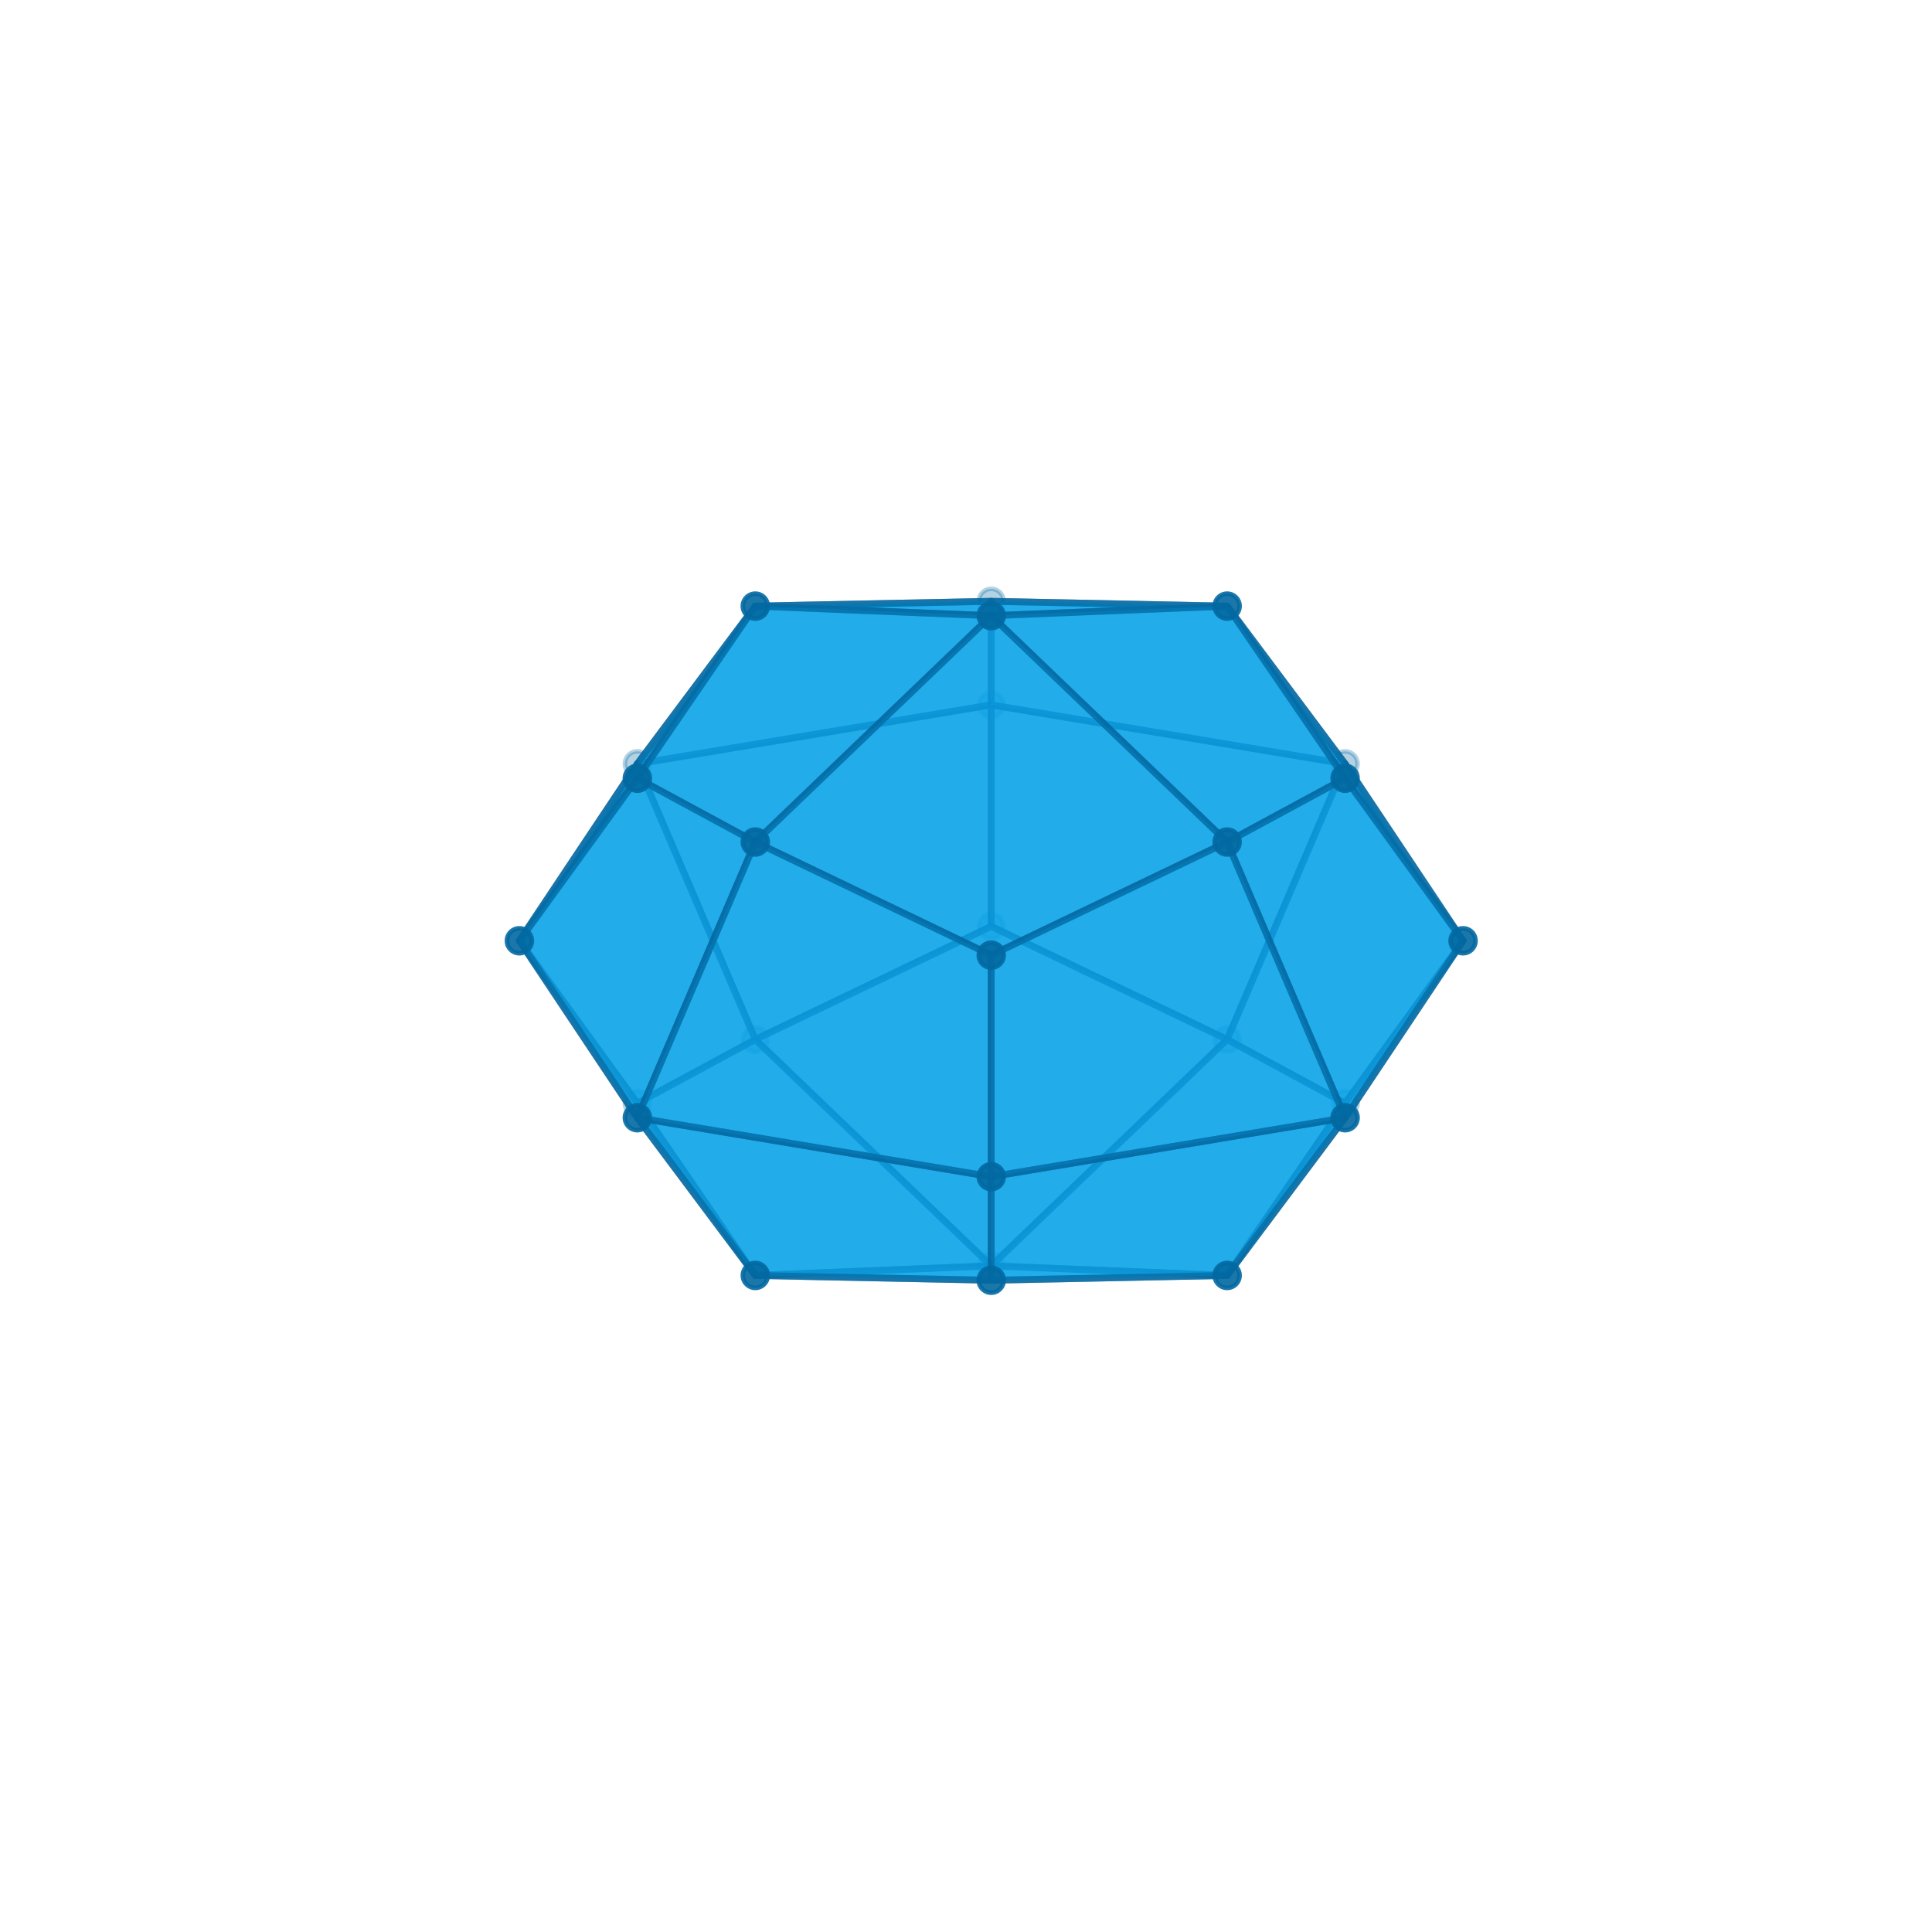
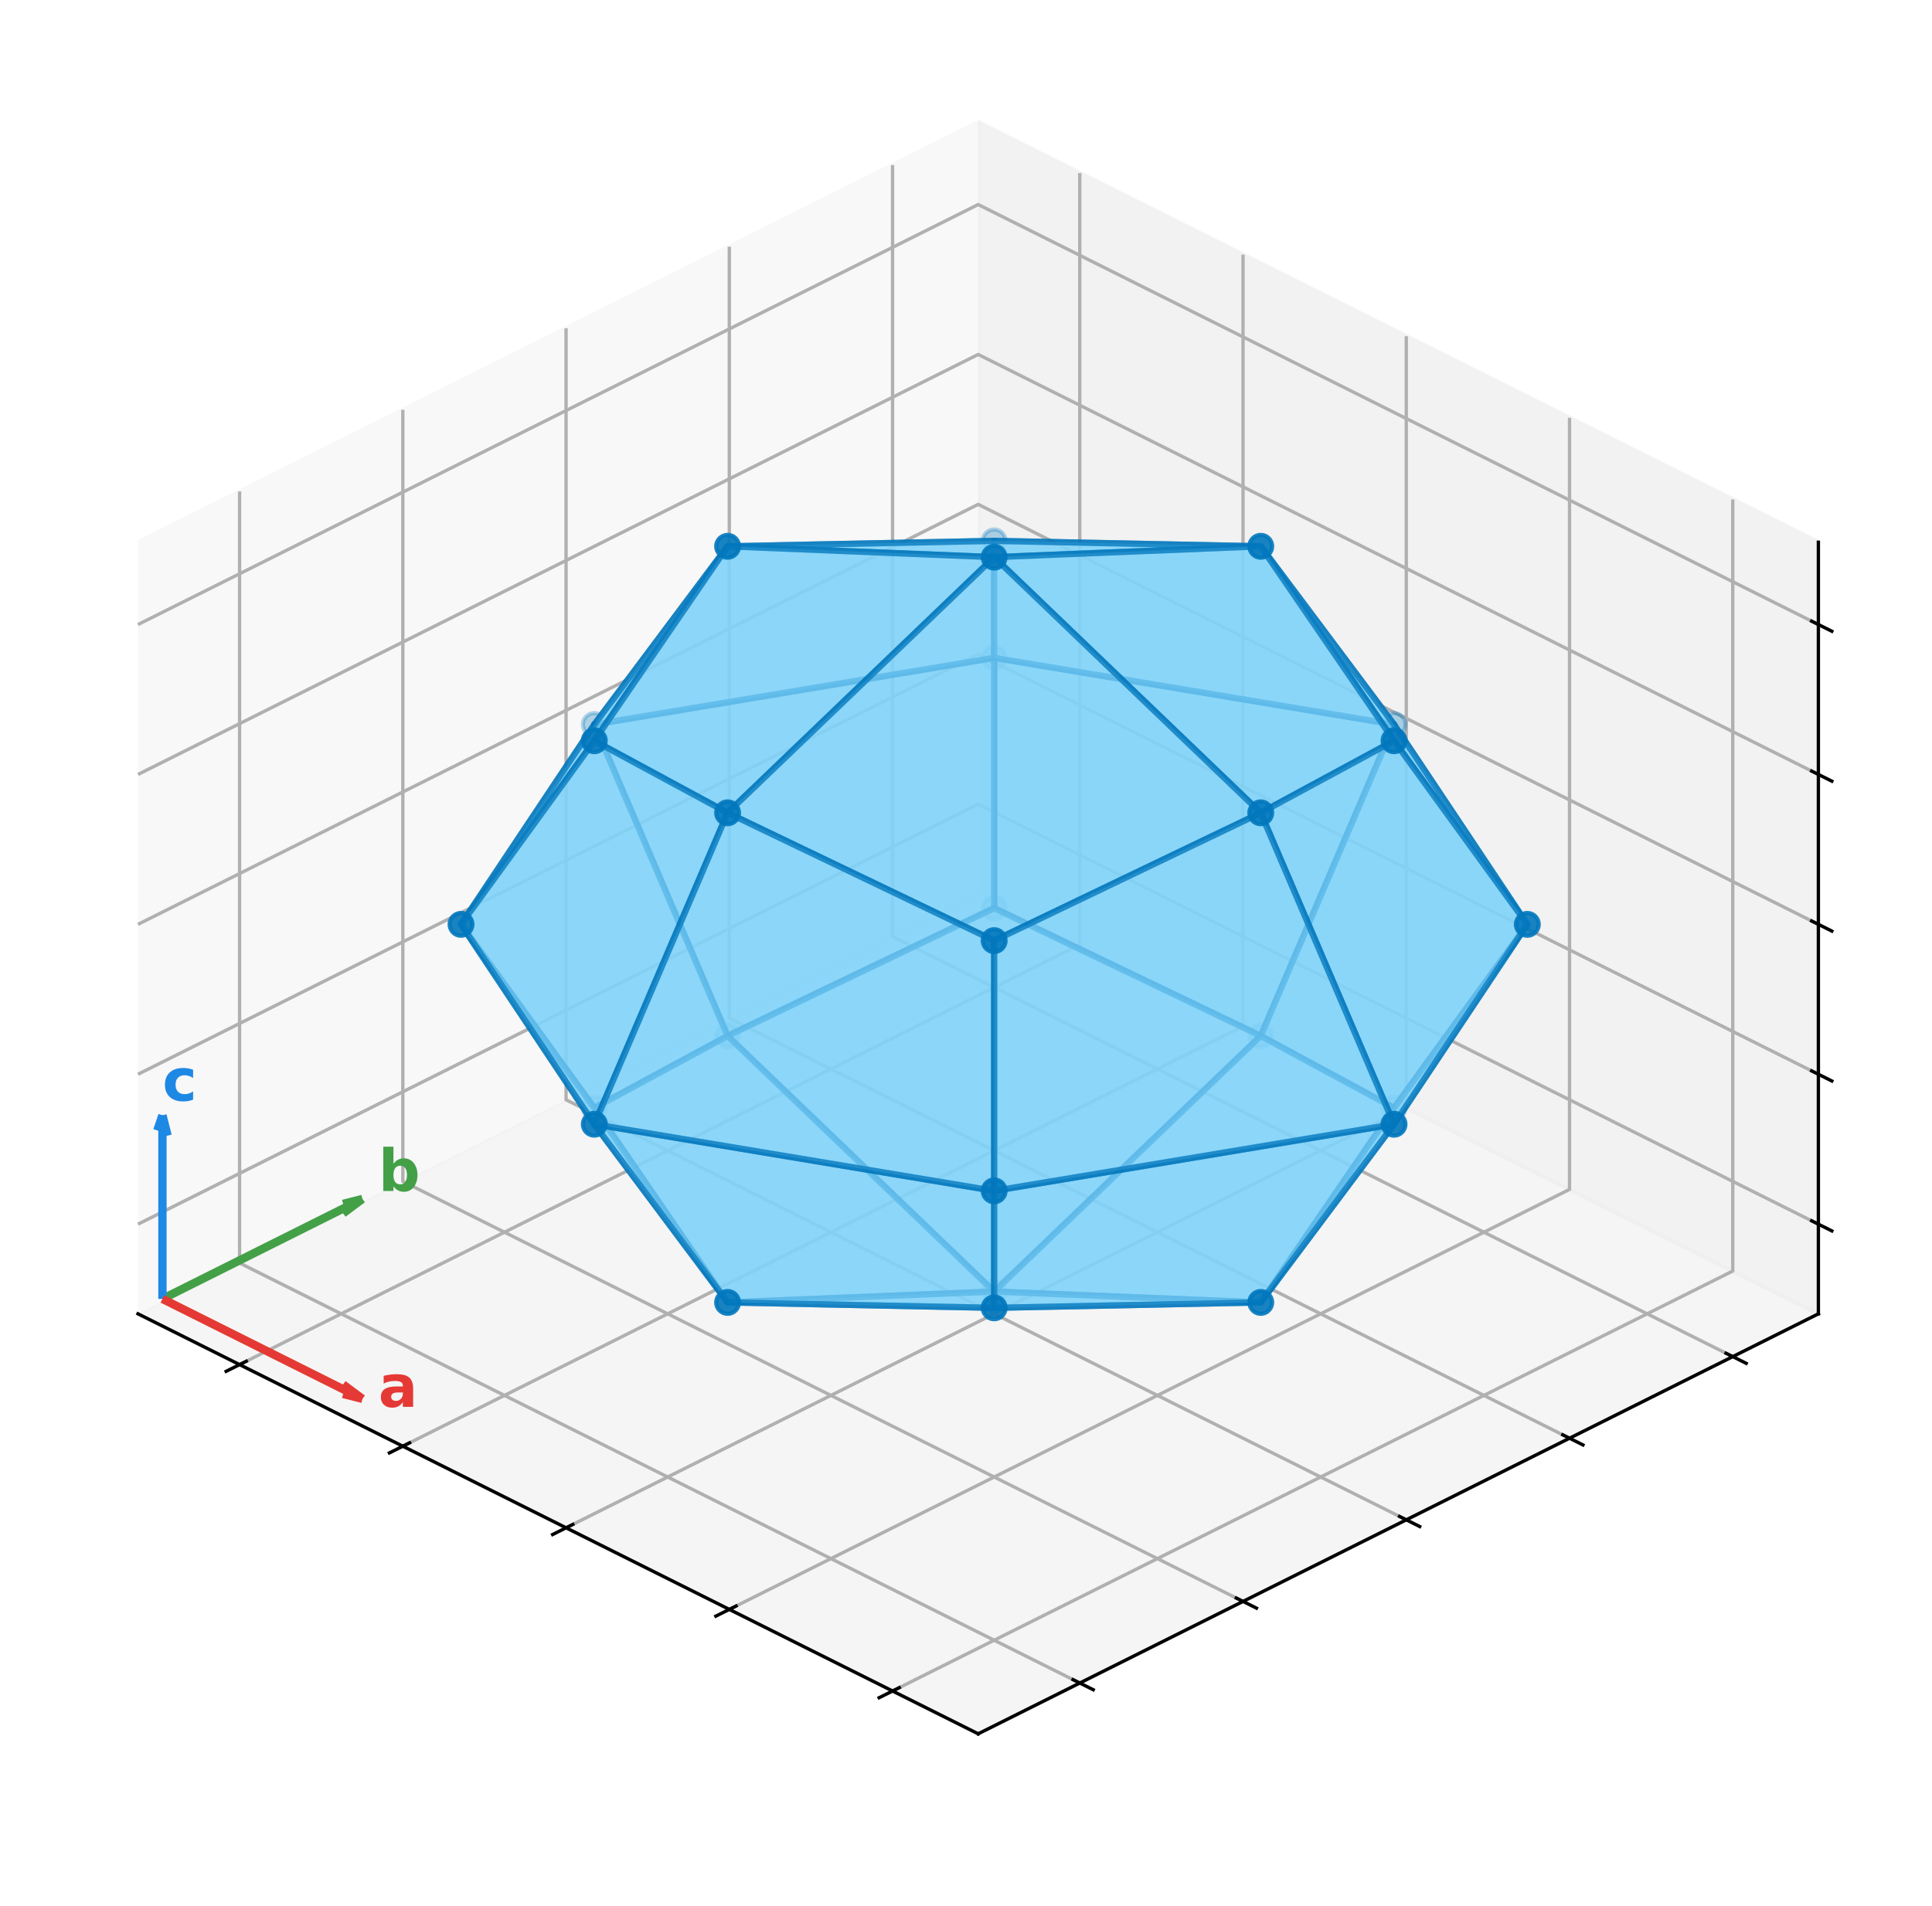
- <svg xmlns="http://www.w3.org/2000/svg" xmlns:xlink="http://www.w3.org/1999/xlink" width="424.8pt" height="424.8pt" viewBox="0 0 424.8 424.8" version="1.1">
+ <svg xmlns="http://www.w3.org/2000/svg" xmlns:xlink="http://www.w3.org/1999/xlink" width="464.059pt" height="457.92pt" viewBox="0 0 464.059 457.92" version="1.1">
  <defs>
    <style type="text/css">*{stroke-linejoin: round; stroke-linecap: butt}</style>
  </defs>
  <g id="figure_1">
    <g id="patch_1">
-       <path d="M 0 424.8  L 424.8 424.8  L 424.8 0  L 0 0  z " style="fill: #ffffff" />
+       <path d="M 0 457.92  L 464.059 457.92  L 464.059 0  L 0 0  z " style="fill: #ffffff" />
    </g>
    <g id="patch_2">
-       <path d="M 7.2 417.6  L 417.6 417.6  L 417.6 7.2  L 7.2 7.2  z " style="fill: #ffffff" />
+       <path d="M 7.2 450.72  L 450.72 450.72  L 450.72 7.2  L 7.2 7.2  z " style="fill: #ffffff" />
+     </g>
+     <g id="pane3d_1">
+       <g id="patch_3">
+         <path d="M 33.141 315.655  L 234.954 214.749  L 234.954 29.372  L 33.141 130.278  " style="fill: #f2f2f2; opacity: 0.5; stroke: #f2f2f2; stroke-linejoin: miter" />
+       </g>
+     </g>
+     <g id="pane3d_2">
+       <g id="patch_4">
+         <path d="M 234.954 214.749  L 436.766 315.655  L 436.766 130.278  L 234.954 29.372  " style="fill: #e6e6e6; opacity: 0.5; stroke: #e6e6e6; stroke-linejoin: miter" />
+       </g>
+     </g>
+     <g id="pane3d_3">
+       <g id="patch_5">
+         <path d="M 33.141 315.655  L 234.954 416.561  L 436.766 315.655  L 234.954 214.749  " style="fill: #ececec; opacity: 0.5; stroke: #ececec; stroke-linejoin: miter" />
+       </g>
+     </g>
+     <g id="grid3d_1">
+       <g id="Line3DCollection_1">
+         <path d="M 57.547 327.857  L 259.359 226.951  L 259.359 41.575  " style="fill: none; stroke: #b0b0b0; stroke-width: 0.8" />
+         <path d="M 96.758 347.463  L 298.57 246.557  L 298.57 61.18  " style="fill: none; stroke: #b0b0b0; stroke-width: 0.8" />
+         <path d="M 135.968 367.068  L 337.78 266.162  L 337.78 80.786  " style="fill: none; stroke: #b0b0b0; stroke-width: 0.8" />
+         <path d="M 175.179 386.673  L 376.991 285.767  L 376.991 100.391  " style="fill: none; stroke: #b0b0b0; stroke-width: 0.8" />
+         <path d="M 214.39 406.279  L 416.202 305.373  L 416.202 119.996  " style="fill: none; stroke: #b0b0b0; stroke-width: 0.8" />
+       </g>
+     </g>
+     <g id="grid3d_2">
+       <g id="Line3DCollection_2">
+         <path d="M 57.547 118.076  L 57.547 303.452  L 259.359 404.358  " style="fill: none; stroke: #b0b0b0; stroke-width: 0.8" />
+         <path d="M 96.758 98.47  L 96.758 283.846  L 298.57 384.753  " style="fill: none; stroke: #b0b0b0; stroke-width: 0.8" />
+         <path d="M 135.968 78.865  L 135.968 264.241  L 337.78 365.147  " style="fill: none; stroke: #b0b0b0; stroke-width: 0.8" />
+         <path d="M 175.179 59.26  L 175.179 244.636  L 376.991 345.542  " style="fill: none; stroke: #b0b0b0; stroke-width: 0.8" />
+         <path d="M 214.39 39.654  L 214.39 225.03  L 416.202 325.937  " style="fill: none; stroke: #b0b0b0; stroke-width: 0.8" />
+       </g>
+     </g>
+     <g id="grid3d_3">
+       <g id="Line3DCollection_3">
+         <path d="M 436.766 294.119  L 234.954 193.213  L 33.141 294.119  " style="fill: none; stroke: #b0b0b0; stroke-width: 0.8" />
+         <path d="M 436.766 258.102  L 234.954 157.195  L 33.141 258.102  " style="fill: none; stroke: #b0b0b0; stroke-width: 0.8" />
+         <path d="M 436.766 222.084  L 234.954 121.178  L 33.141 222.084  " style="fill: none; stroke: #b0b0b0; stroke-width: 0.8" />
+         <path d="M 436.766 186.067  L 234.954 85.161  L 33.141 186.067  " style="fill: none; stroke: #b0b0b0; stroke-width: 0.8" />
+         <path d="M 436.766 150.05  L 234.954 49.144  L 33.141 150.05  " style="fill: none; stroke: #b0b0b0; stroke-width: 0.8" />
+       </g>
+     </g>
+     <g id="axis3d_1">
+       <g id="line2d_1">
+         <path d="M 33.141 315.655  L 234.954 416.561  " style="fill: none; stroke: #000000; stroke-width: 0.8; stroke-linecap: square" />
+       </g>
+       <g id="xtick_1">
+         <g id="line2d_2">
+           <path d="M 59.162 327.05  L 54.318 329.472  " style="fill: none; stroke: #000000; stroke-width: 0.8; stroke-linecap: square" />
+         </g>
+       </g>
+       <g id="xtick_2">
+         <g id="line2d_3">
+           <path d="M 98.372 346.656  L 93.529 349.077  " style="fill: none; stroke: #000000; stroke-width: 0.8; stroke-linecap: square" />
+         </g>
+       </g>
+       <g id="xtick_3">
+         <g id="line2d_4">
+           <path d="M 137.583 366.261  L 132.739 368.683  " style="fill: none; stroke: #000000; stroke-width: 0.8; stroke-linecap: square" />
+         </g>
+       </g>
+       <g id="xtick_4">
+         <g id="line2d_5">
+           <path d="M 176.794 385.866  L 171.95 388.288  " style="fill: none; stroke: #000000; stroke-width: 0.8; stroke-linecap: square" />
+         </g>
+       </g>
+       <g id="xtick_5">
+         <g id="line2d_6">
+           <path d="M 216.004 405.472  L 211.161 407.893  " style="fill: none; stroke: #000000; stroke-width: 0.8; stroke-linecap: square" />
+         </g>
+       </g>
+     </g>
+     <g id="axis3d_2">
+       <g id="line2d_7">
+         <path d="M 436.766 315.655  L 234.954 416.561  " style="fill: none; stroke: #000000; stroke-width: 0.8; stroke-linecap: square" />
+       </g>
+       <g id="xtick_6">
+         <g id="line2d_8">
+           <path d="M 257.745 403.551  L 262.588 405.972  " style="fill: none; stroke: #000000; stroke-width: 0.8; stroke-linecap: square" />
+         </g>
+       </g>
+       <g id="xtick_7">
+         <g id="line2d_9">
+           <path d="M 296.955 383.945  L 301.799 386.367  " style="fill: none; stroke: #000000; stroke-width: 0.8; stroke-linecap: square" />
+         </g>
+       </g>
+       <g id="xtick_8">
+         <g id="line2d_10">
+           <path d="M 336.166 364.34  L 341.009 366.762  " style="fill: none; stroke: #000000; stroke-width: 0.8; stroke-linecap: square" />
+         </g>
+       </g>
+       <g id="xtick_9">
+         <g id="line2d_11">
+           <path d="M 375.377 344.735  L 380.22 347.156  " style="fill: none; stroke: #000000; stroke-width: 0.8; stroke-linecap: square" />
+         </g>
+       </g>
+       <g id="xtick_10">
+         <g id="line2d_12">
+           <path d="M 414.587 325.129  L 419.431 327.551  " style="fill: none; stroke: #000000; stroke-width: 0.8; stroke-linecap: square" />
+         </g>
+       </g>
+     </g>
+     <g id="axis3d_3">
+       <g id="line2d_13">
+         <path d="M 436.766 315.655  L 436.766 130.278  " style="fill: none; stroke: #000000; stroke-width: 0.8; stroke-linecap: square" />
+       </g>
+       <g id="xtick_11">
+         <g id="line2d_14">
+           <path d="M 435.151 293.312  L 439.995 295.733  " style="fill: none; stroke: #000000; stroke-width: 0.8; stroke-linecap: square" />
+         </g>
+       </g>
+       <g id="xtick_12">
+         <g id="line2d_15">
+           <path d="M 435.151 257.294  L 439.995 259.716  " style="fill: none; stroke: #000000; stroke-width: 0.8; stroke-linecap: square" />
+         </g>
+       </g>
+       <g id="xtick_13">
+         <g id="line2d_16">
+           <path d="M 435.151 221.277  L 439.995 223.699  " style="fill: none; stroke: #000000; stroke-width: 0.8; stroke-linecap: square" />
+         </g>
+       </g>
+       <g id="xtick_14">
+         <g id="line2d_17">
+           <path d="M 435.151 185.26  L 439.995 187.681  " style="fill: none; stroke: #000000; stroke-width: 0.8; stroke-linecap: square" />
+         </g>
+       </g>
+       <g id="xtick_15">
+         <g id="line2d_18">
+           <path d="M 435.151 149.242  L 439.995 151.664  " style="fill: none; stroke: #000000; stroke-width: 0.8; stroke-linecap: square" />
+         </g>
+       </g>
    </g>
    <g id="axes_1">
+       <g id="Line3DCollection_4">
+         <path d="M 87.042 288.061  L 39.019 312.073  " clip-path="url(#p0a9dbf8dc4)" style="fill: none; stroke: #43a047; stroke-width: 2" />
+         <path d="M 87.042 288.061  L 82.404 291.522  " clip-path="url(#p0a9dbf8dc4)" style="fill: none; stroke: #43a047; stroke-width: 2" />
+         <path d="M 87.042 288.061  L 82.404 289.239  " clip-path="url(#p0a9dbf8dc4)" style="fill: none; stroke: #43a047; stroke-width: 2" />
+       </g>
+       <g id="text_1">
+         <g style="fill: #e53935" transform="translate(90.88434 338.0052) scale(0.14 -0.14)">
+           <defs>
+             <path id="DejaVuSans-Bold-61" d="M 2106 1575  Q 1756 1575 1579 1456  Q 1403 1338 1403 1106  Q 1403 894 1545 773  Q 1688 653 1941 653  Q 2256 653 2472 879  Q 2688 1106 2688 1447  L 2688 1575  L 2106 1575  z M 3816 1997  L 3816 0  L 2688 0  L 2688 519  Q 2463 200 2181 54  Q 1900 -91 1497 -91  Q 953 -91 614 226  Q 275 544 275 1050  Q 275 1666 698 1953  Q 1122 2241 2028 2241  L 2688 2241  L 2688 2328  Q 2688 2594 2478 2717  Q 2269 2841 1825 2841  Q 1466 2841 1156 2769  Q 847 2697 581 2553  L 581 3406  Q 941 3494 1303 3539  Q 1666 3584 2028 3584  Q 2975 3584 3395 3211  Q 3816 2838 3816 1997  z " transform="scale(0.015625)" />
+           </defs>
+           <use xlink:href="#DejaVuSans-Bold-61" />
+         </g>
+       </g>
+       <g id="text_2">
+         <g style="fill: #43a047" transform="translate(90.88434 286.1403) scale(0.14 -0.14)">
+           <defs>
+             <path id="DejaVuSans-Bold-62" d="M 2400 722  Q 2759 722 2948 984  Q 3138 1247 3138 1747  Q 3138 2247 2948 2509  Q 2759 2772 2400 2772  Q 2041 2772 1848 2508  Q 1656 2244 1656 1747  Q 1656 1250 1848 986  Q 2041 722 2400 722  z M 1656 2988  Q 1888 3294 2169 3439  Q 2450 3584 2816 3584  Q 3463 3584 3878 3070  Q 4294 2556 4294 1747  Q 4294 938 3878 423  Q 3463 -91 2816 -91  Q 2450 -91 2169 54  Q 1888 200 1656 506  L 1656 0  L 538 0  L 538 4863  L 1656 4863  L 1656 2988  z " transform="scale(0.015625)" />
+           </defs>
+           <use xlink:href="#DejaVuSans-Bold-62" />
+         </g>
+       </g>
+       <g id="text_3">
+         <g style="fill: #1e88e5" transform="translate(39.01944 264.4318) scale(0.14 -0.14)">
+           <defs>
+             <path id="DejaVuSans-Bold-63" d="M 3366 3391  L 3366 2478  Q 3138 2634 2908 2709  Q 2678 2784 2431 2784  Q 1963 2784 1702 2511  Q 1441 2238 1441 1747  Q 1441 1256 1702 982  Q 1963 709 2431 709  Q 2694 709 2930 787  Q 3166 866 3366 1019  L 3366 103  Q 3103 6 2833 -42  Q 2563 -91 2291 -91  Q 1344 -91 809 395  Q 275 881 275 1747  Q 275 2613 809 3098  Q 1344 3584 2291 3584  Q 2566 3584 2833 3536  Q 3100 3488 3366 3391  z " transform="scale(0.015625)" />
+           </defs>
+           <use xlink:href="#DejaVuSans-Bold-63" />
+         </g>
+       </g>
+       <g id="Line3DCollection_5">
+         <path d="M 39.019 267.961  L 39.019 312.073  " clip-path="url(#p0a9dbf8dc4)" style="fill: none; stroke: #1e88e5; stroke-width: 2" />
+         <path d="M 39.019 267.961  L 37.777 271.6  " clip-path="url(#p0a9dbf8dc4)" style="fill: none; stroke: #1e88e5; stroke-width: 2" />
+         <path d="M 39.019 267.961  L 40.262 272.843  " clip-path="url(#p0a9dbf8dc4)" style="fill: none; stroke: #1e88e5; stroke-width: 2" />
+       </g>
      <g id="Path3DCollection_1">
        <defs>
-           <path id="C0_0_4fd17c7a66" d="M 0 2.739  C 0.726 2.739 1.423 2.45 1.936 1.936  C 2.45 1.423 2.739 0.726 2.739 -0  C 2.739 -0.726 2.45 -1.423 1.936 -1.936  C 1.423 -2.45 0.726 -2.739 0 -2.739  C -0.726 -2.739 -1.423 -2.45 -1.936 -1.936  C -2.45 -1.423 -2.739 -0.726 -2.739 0  C -2.739 0.726 -2.45 1.423 -1.936 1.936  C -1.423 2.45 -0.726 2.739 0 2.739  z " />
+           <path id="C0_0_188474fb27" d="M 0 2.739  C 0.726 2.739 1.423 2.45 1.936 1.936  C 2.45 1.423 2.739 0.726 2.739 -0  C 2.739 -0.726 2.45 -1.423 1.936 -1.936  C 1.423 -2.45 0.726 -2.739 0 -2.739  C -0.726 -2.739 -1.423 -2.45 -1.936 -1.936  C -2.45 -1.423 -2.739 -0.726 -2.739 0  C -2.739 0.726 -2.45 1.423 -1.936 1.936  C -1.423 2.45 -0.726 2.739 0 2.739  z " />
        </defs>
-         <g clip-path="url(#p28ef1533e1)">
-           <use xlink:href="#C0_0_4fd17c7a66" x="217.946" y="154.981" style="fill: #0369a1; fill-opacity: 0.3; stroke: #0369a1; stroke-opacity: 0.3" />
-         </g>
-         <g clip-path="url(#p28ef1533e1)">
-           <use xlink:href="#C0_0_4fd17c7a66" x="217.946" y="203.686" style="fill: #0369a1; fill-opacity: 0.3; stroke: #0369a1; stroke-opacity: 0.3" />
-         </g>
-         <g clip-path="url(#p28ef1533e1)">
-           <use xlink:href="#C0_0_4fd17c7a66" x="269.819" y="228.566" style="fill: #0369a1; fill-opacity: 0.3; stroke: #0369a1; stroke-opacity: 0.3" />
-         </g>
-         <g clip-path="url(#p28ef1533e1)">
-           <use xlink:href="#C0_0_4fd17c7a66" x="166.073" y="228.566" style="fill: #0369a1; fill-opacity: 0.3; stroke: #0369a1; stroke-opacity: 0.3" />
-         </g>
-         <g clip-path="url(#p28ef1533e1)">
-           <use xlink:href="#C0_0_4fd17c7a66" x="295.755" y="167.95" style="fill: #0369a1; fill-opacity: 0.3; stroke: #0369a1; stroke-opacity: 0.3" />
-         </g>
-         <g clip-path="url(#p28ef1533e1)">
-           <use xlink:href="#C0_0_4fd17c7a66" x="140.137" y="167.95" style="fill: #0369a1; fill-opacity: 0.3; stroke: #0369a1; stroke-opacity: 0.3" />
-         </g>
-         <g clip-path="url(#p28ef1533e1)">
-           <use xlink:href="#C0_0_4fd17c7a66" x="217.946" y="132.213" style="fill: #0369a1; fill-opacity: 0.3; stroke: #0369a1; stroke-opacity: 0.3" />
-         </g>
-         <g clip-path="url(#p28ef1533e1)">
-           <use xlink:href="#C0_0_4fd17c7a66" x="217.946" y="278.326" style="fill: #0369a1; fill-opacity: 0.3; stroke: #0369a1; stroke-opacity: 0.3" />
-         </g>
-         <g clip-path="url(#p28ef1533e1)">
-           <use xlink:href="#C0_0_4fd17c7a66" x="295.755" y="242.59" style="fill: #0369a1; fill-opacity: 0.3; stroke: #0369a1; stroke-opacity: 0.3" />
-         </g>
-         <g clip-path="url(#p28ef1533e1)">
-           <use xlink:href="#C0_0_4fd17c7a66" x="140.137" y="242.59" style="fill: #0369a1; fill-opacity: 0.3; stroke: #0369a1; stroke-opacity: 0.3" />
-         </g>
+         <g clip-path="url(#p0a9dbf8dc4)">
+           <use xlink:href="#C0_0_188474fb27" x="238.795" y="158.054" style="fill: #0277bd; fill-opacity: 0.3; stroke: #0277bd; stroke-opacity: 0.3" />
+         </g>
+         <g clip-path="url(#p0a9dbf8dc4)">
+           <use xlink:href="#C0_0_188474fb27" x="238.795" y="218.173" style="fill: #0277bd; fill-opacity: 0.3; stroke: #0277bd; stroke-opacity: 0.3" />
+         </g>
+         <g clip-path="url(#p0a9dbf8dc4)">
+           <use xlink:href="#C0_0_188474fb27" x="302.826" y="248.885" style="fill: #0277bd; fill-opacity: 0.3; stroke: #0277bd; stroke-opacity: 0.3" />
+         </g>
+         <g clip-path="url(#p0a9dbf8dc4)">
+           <use xlink:href="#C0_0_188474fb27" x="174.765" y="248.885" style="fill: #0277bd; fill-opacity: 0.3; stroke: #0277bd; stroke-opacity: 0.3" />
+         </g>
+         <g clip-path="url(#p0a9dbf8dc4)">
+           <use xlink:href="#C0_0_188474fb27" x="334.841" y="174.061" style="fill: #0277bd; fill-opacity: 0.3; stroke: #0277bd; stroke-opacity: 0.3" />
+         </g>
+         <g clip-path="url(#p0a9dbf8dc4)">
+           <use xlink:href="#C0_0_188474fb27" x="142.749" y="174.061" style="fill: #0277bd; fill-opacity: 0.3; stroke: #0277bd; stroke-opacity: 0.3" />
+         </g>
+         <g clip-path="url(#p0a9dbf8dc4)">
+           <use xlink:href="#C0_0_188474fb27" x="238.795" y="129.949" style="fill: #0277bd; fill-opacity: 0.3; stroke: #0277bd; stroke-opacity: 0.3" />
+         </g>
+         <g clip-path="url(#p0a9dbf8dc4)">
+           <use xlink:href="#C0_0_188474fb27" x="238.795" y="310.308" style="fill: #0277bd; fill-opacity: 0.3; stroke: #0277bd; stroke-opacity: 0.3" />
+         </g>
+         <g clip-path="url(#p0a9dbf8dc4)">
+           <use xlink:href="#C0_0_188474fb27" x="334.841" y="266.196" style="fill: #0277bd; fill-opacity: 0.3; stroke: #0277bd; stroke-opacity: 0.3" />
+         </g>
+         <g clip-path="url(#p0a9dbf8dc4)">
+           <use xlink:href="#C0_0_188474fb27" x="142.749" y="266.196" style="fill: #0277bd; fill-opacity: 0.3; stroke: #0277bd; stroke-opacity: 0.3" />
+         </g>
+       </g>
+       <g id="Line3DCollection_6">
+         <path d="M 87.042 336.084  L 39.019 312.073  " clip-path="url(#p0a9dbf8dc4)" style="fill: none; stroke: #e53935; stroke-width: 2" />
+         <path d="M 87.042 336.084  L 82.404 334.907  " clip-path="url(#p0a9dbf8dc4)" style="fill: none; stroke: #e53935; stroke-width: 2" />
+         <path d="M 87.042 336.084  L 82.404 332.623  " clip-path="url(#p0a9dbf8dc4)" style="fill: none; stroke: #e53935; stroke-width: 2" />
      </g>
      <g id="Poly3DCollection_1">
-         <path d="M 217.946 154.981  L 217.946 203.686  L 166.073 228.566  L 140.137 167.95  z " clip-path="url(#p28ef1533e1)" style="fill: #0ea5e9; fill-opacity: 0.7; stroke: #0369a1; stroke-opacity: 0.7; stroke-width: 1.5" />
-         <path d="M 295.755 167.95  L 269.819 228.566  L 217.946 203.686  L 217.946 154.981  z " clip-path="url(#p28ef1533e1)" style="fill: #0ea5e9; fill-opacity: 0.7; stroke: #0369a1; stroke-opacity: 0.7; stroke-width: 1.5" />
-         <path d="M 217.946 278.326  L 166.073 228.566  L 217.946 203.686  L 269.819 228.566  z " clip-path="url(#p28ef1533e1)" style="fill: #0ea5e9; fill-opacity: 0.7; stroke: #0369a1; stroke-opacity: 0.7; stroke-width: 1.5" />
-         <path d="M 217.946 132.213  L 217.946 154.981  L 140.137 167.95  L 166.073 133.27  z " clip-path="url(#p28ef1533e1)" style="fill: #0ea5e9; fill-opacity: 0.7; stroke: #0369a1; stroke-opacity: 0.7; stroke-width: 1.5" />
-         <path d="M 295.755 167.95  L 217.946 154.981  L 217.946 132.213  L 269.819 133.27  z " clip-path="url(#p28ef1533e1)" style="fill: #0ea5e9; fill-opacity: 0.7; stroke: #0369a1; stroke-opacity: 0.7; stroke-width: 1.5" />
-         <path d="M 140.137 167.95  L 166.073 228.566  L 140.137 242.59  L 114.201 206.854  z " clip-path="url(#p28ef1533e1)" style="fill: #0ea5e9; fill-opacity: 0.7; stroke: #0369a1; stroke-opacity: 0.7; stroke-width: 1.5" />
-         <path d="M 321.691 206.854  L 295.755 242.59  L 269.819 228.566  L 295.755 167.95  z " clip-path="url(#p28ef1533e1)" style="fill: #0ea5e9; fill-opacity: 0.7; stroke: #0369a1; stroke-opacity: 0.7; stroke-width: 1.5" />
-         <path d="M 166.073 280.439  L 140.137 242.59  L 166.073 228.566  L 217.946 278.326  z " clip-path="url(#p28ef1533e1)" style="fill: #0ea5e9; fill-opacity: 0.7; stroke: #0369a1; stroke-opacity: 0.7; stroke-width: 1.5" />
-         <path d="M 295.755 242.59  L 269.819 280.439  L 217.946 278.326  L 269.819 228.566  z " clip-path="url(#p28ef1533e1)" style="fill: #0ea5e9; fill-opacity: 0.7; stroke: #0369a1; stroke-opacity: 0.7; stroke-width: 1.5" />
-         <path d="M 166.073 133.27  L 140.137 167.95  L 114.201 206.854  L 140.137 171.118  z " clip-path="url(#p28ef1533e1)" style="fill: #0ea5e9; fill-opacity: 0.7; stroke: #0369a1; stroke-opacity: 0.7; stroke-width: 1.5" />
-         <path d="M 295.755 171.118  L 321.691 206.854  L 295.755 167.95  L 269.819 133.27  z " clip-path="url(#p28ef1533e1)" style="fill: #0ea5e9; fill-opacity: 0.7; stroke: #0369a1; stroke-opacity: 0.7; stroke-width: 1.5" />
-         <path d="M 269.819 133.27  L 217.946 132.213  L 166.073 133.27  L 217.946 135.382  z " clip-path="url(#p28ef1533e1)" style="fill: #0ea5e9; fill-opacity: 0.7; stroke: #0369a1; stroke-opacity: 0.7; stroke-width: 1.5" />
-         <path d="M 217.946 281.495  L 166.073 280.439  L 217.946 278.326  L 269.819 280.439  z " clip-path="url(#p28ef1533e1)" style="fill: #0ea5e9; fill-opacity: 0.7; stroke: #0369a1; stroke-opacity: 0.7; stroke-width: 1.5" />
-         <path d="M 295.755 245.759  L 269.819 280.439  L 295.755 242.59  L 321.691 206.854  z " clip-path="url(#p28ef1533e1)" style="fill: #0ea5e9; fill-opacity: 0.7; stroke: #0369a1; stroke-opacity: 0.7; stroke-width: 1.5" />
-         <path d="M 166.073 280.439  L 140.137 245.759  L 114.201 206.854  L 140.137 242.59  z " clip-path="url(#p28ef1533e1)" style="fill: #0ea5e9; fill-opacity: 0.7; stroke: #0369a1; stroke-opacity: 0.7; stroke-width: 1.5" />
-         <path d="M 217.946 135.382  L 166.073 133.27  L 140.137 171.118  L 166.073 185.142  z " clip-path="url(#p28ef1533e1)" style="fill: #0ea5e9; fill-opacity: 0.7; stroke: #0369a1; stroke-opacity: 0.7; stroke-width: 1.5" />
-         <path d="M 269.819 133.27  L 217.946 135.382  L 269.819 185.142  L 295.755 171.118  z " clip-path="url(#p28ef1533e1)" style="fill: #0ea5e9; fill-opacity: 0.7; stroke: #0369a1; stroke-opacity: 0.7; stroke-width: 1.5" />
-         <path d="M 140.137 245.759  L 166.073 185.142  L 140.137 171.118  L 114.201 206.854  z " clip-path="url(#p28ef1533e1)" style="fill: #0ea5e9; fill-opacity: 0.7; stroke: #0369a1; stroke-opacity: 0.7; stroke-width: 1.5" />
-         <path d="M 269.819 185.142  L 295.755 245.759  L 321.691 206.854  L 295.755 171.118  z " clip-path="url(#p28ef1533e1)" style="fill: #0ea5e9; fill-opacity: 0.7; stroke: #0369a1; stroke-opacity: 0.7; stroke-width: 1.5" />
-         <path d="M 166.073 280.439  L 217.946 281.495  L 217.946 258.727  L 140.137 245.759  z " clip-path="url(#p28ef1533e1)" style="fill: #0ea5e9; fill-opacity: 0.7; stroke: #0369a1; stroke-opacity: 0.7; stroke-width: 1.5" />
-         <path d="M 295.755 245.759  L 217.946 258.727  L 217.946 281.495  L 269.819 280.439  z " clip-path="url(#p28ef1533e1)" style="fill: #0ea5e9; fill-opacity: 0.7; stroke: #0369a1; stroke-opacity: 0.7; stroke-width: 1.5" />
-         <path d="M 217.946 135.382  L 166.073 185.142  L 217.946 210.022  L 269.819 185.142  z " clip-path="url(#p28ef1533e1)" style="fill: #0ea5e9; fill-opacity: 0.7; stroke: #0369a1; stroke-opacity: 0.7; stroke-width: 1.5" />
-         <path d="M 217.946 258.727  L 217.946 210.022  L 166.073 185.142  L 140.137 245.759  z " clip-path="url(#p28ef1533e1)" style="fill: #0ea5e9; fill-opacity: 0.7; stroke: #0369a1; stroke-opacity: 0.7; stroke-width: 1.5" />
-         <path d="M 269.819 185.142  L 217.946 210.022  L 217.946 258.727  L 295.755 245.759  z " clip-path="url(#p28ef1533e1)" style="fill: #0ea5e9; fill-opacity: 0.7; stroke: #0369a1; stroke-opacity: 0.7; stroke-width: 1.5" />
+         <path d="M 334.841 174.061  L 302.826 248.885  L 238.795 218.173  L 238.795 158.054  z " clip-path="url(#p0a9dbf8dc4)" style="fill: #81d4fa; fill-opacity: 0.7; stroke: #0277bd; stroke-opacity: 0.7; stroke-width: 1.5" />
+         <path d="M 238.795 158.054  L 238.795 218.173  L 174.765 248.885  L 142.749 174.061  z " clip-path="url(#p0a9dbf8dc4)" style="fill: #81d4fa; fill-opacity: 0.7; stroke: #0277bd; stroke-opacity: 0.7; stroke-width: 1.5" />
+         <path d="M 238.795 310.308  L 174.765 248.885  L 238.795 218.173  L 302.826 248.885  z " clip-path="url(#p0a9dbf8dc4)" style="fill: #81d4fa; fill-opacity: 0.7; stroke: #0277bd; stroke-opacity: 0.7; stroke-width: 1.5" />
+         <path d="M 238.795 129.949  L 238.795 158.054  L 142.749 174.061  L 174.765 131.253  z " clip-path="url(#p0a9dbf8dc4)" style="fill: #81d4fa; fill-opacity: 0.7; stroke: #0277bd; stroke-opacity: 0.7; stroke-width: 1.5" />
+         <path d="M 334.841 174.061  L 238.795 158.054  L 238.795 129.949  L 302.826 131.253  z " clip-path="url(#p0a9dbf8dc4)" style="fill: #81d4fa; fill-opacity: 0.7; stroke: #0277bd; stroke-opacity: 0.7; stroke-width: 1.5" />
+         <path d="M 142.749 174.061  L 174.765 248.885  L 142.749 266.196  L 110.734 222.084  z " clip-path="url(#p0a9dbf8dc4)" style="fill: #81d4fa; fill-opacity: 0.7; stroke: #0277bd; stroke-opacity: 0.7; stroke-width: 1.5" />
+         <path d="M 366.857 222.084  L 334.841 266.196  L 302.826 248.885  L 334.841 174.061  z " clip-path="url(#p0a9dbf8dc4)" style="fill: #81d4fa; fill-opacity: 0.7; stroke: #0277bd; stroke-opacity: 0.7; stroke-width: 1.5" />
+         <path d="M 174.765 312.916  L 142.749 266.196  L 174.765 248.885  L 238.795 310.308  z " clip-path="url(#p0a9dbf8dc4)" style="fill: #81d4fa; fill-opacity: 0.7; stroke: #0277bd; stroke-opacity: 0.7; stroke-width: 1.5" />
+         <path d="M 334.841 266.196  L 302.826 312.916  L 238.795 310.308  L 302.826 248.885  z " clip-path="url(#p0a9dbf8dc4)" style="fill: #81d4fa; fill-opacity: 0.7; stroke: #0277bd; stroke-opacity: 0.7; stroke-width: 1.5" />
+         <path d="M 174.765 131.253  L 142.749 174.061  L 110.734 222.084  L 142.749 177.972  z " clip-path="url(#p0a9dbf8dc4)" style="fill: #81d4fa; fill-opacity: 0.7; stroke: #0277bd; stroke-opacity: 0.7; stroke-width: 1.5" />
+         <path d="M 334.841 177.972  L 366.857 222.084  L 334.841 174.061  L 302.826 131.253  z " clip-path="url(#p0a9dbf8dc4)" style="fill: #81d4fa; fill-opacity: 0.7; stroke: #0277bd; stroke-opacity: 0.7; stroke-width: 1.5" />
+         <path d="M 302.826 131.253  L 238.795 129.949  L 174.765 131.253  L 238.795 133.86  z " clip-path="url(#p0a9dbf8dc4)" style="fill: #81d4fa; fill-opacity: 0.7; stroke: #0277bd; stroke-opacity: 0.7; stroke-width: 1.5" />
+         <path d="M 238.795 314.219  L 174.765 312.916  L 238.795 310.308  L 302.826 312.916  z " clip-path="url(#p0a9dbf8dc4)" style="fill: #81d4fa; fill-opacity: 0.7; stroke: #0277bd; stroke-opacity: 0.7; stroke-width: 1.5" />
+         <path d="M 334.841 270.107  L 302.826 312.916  L 334.841 266.196  L 366.857 222.084  z " clip-path="url(#p0a9dbf8dc4)" style="fill: #81d4fa; fill-opacity: 0.7; stroke: #0277bd; stroke-opacity: 0.7; stroke-width: 1.5" />
+         <path d="M 174.765 312.916  L 142.749 270.107  L 110.734 222.084  L 142.749 266.196  z " clip-path="url(#p0a9dbf8dc4)" style="fill: #81d4fa; fill-opacity: 0.7; stroke: #0277bd; stroke-opacity: 0.7; stroke-width: 1.5" />
+         <path d="M 238.795 133.86  L 174.765 131.253  L 142.749 177.972  L 174.765 195.284  z " clip-path="url(#p0a9dbf8dc4)" style="fill: #81d4fa; fill-opacity: 0.7; stroke: #0277bd; stroke-opacity: 0.7; stroke-width: 1.5" />
+         <path d="M 302.826 131.253  L 238.795 133.86  L 302.826 195.284  L 334.841 177.972  z " clip-path="url(#p0a9dbf8dc4)" style="fill: #81d4fa; fill-opacity: 0.7; stroke: #0277bd; stroke-opacity: 0.7; stroke-width: 1.5" />
+         <path d="M 142.749 270.107  L 174.765 195.284  L 142.749 177.972  L 110.734 222.084  z " clip-path="url(#p0a9dbf8dc4)" style="fill: #81d4fa; fill-opacity: 0.7; stroke: #0277bd; stroke-opacity: 0.7; stroke-width: 1.5" />
+         <path d="M 302.826 195.284  L 334.841 270.107  L 366.857 222.084  L 334.841 177.972  z " clip-path="url(#p0a9dbf8dc4)" style="fill: #81d4fa; fill-opacity: 0.7; stroke: #0277bd; stroke-opacity: 0.7; stroke-width: 1.5" />
+         <path d="M 174.765 312.916  L 238.795 314.219  L 238.795 286.115  L 142.749 270.107  z " clip-path="url(#p0a9dbf8dc4)" style="fill: #81d4fa; fill-opacity: 0.7; stroke: #0277bd; stroke-opacity: 0.7; stroke-width: 1.5" />
+         <path d="M 334.841 270.107  L 238.795 286.115  L 238.795 314.219  L 302.826 312.916  z " clip-path="url(#p0a9dbf8dc4)" style="fill: #81d4fa; fill-opacity: 0.7; stroke: #0277bd; stroke-opacity: 0.7; stroke-width: 1.5" />
+         <path d="M 238.795 133.86  L 174.765 195.284  L 238.795 225.995  L 302.826 195.284  z " clip-path="url(#p0a9dbf8dc4)" style="fill: #81d4fa; fill-opacity: 0.7; stroke: #0277bd; stroke-opacity: 0.7; stroke-width: 1.5" />
+         <path d="M 238.795 286.115  L 238.795 225.995  L 174.765 195.284  L 142.749 270.107  z " clip-path="url(#p0a9dbf8dc4)" style="fill: #81d4fa; fill-opacity: 0.7; stroke: #0277bd; stroke-opacity: 0.7; stroke-width: 1.5" />
+         <path d="M 302.826 195.284  L 238.795 225.995  L 238.795 286.115  L 334.841 270.107  z " clip-path="url(#p0a9dbf8dc4)" style="fill: #81d4fa; fill-opacity: 0.7; stroke: #0277bd; stroke-opacity: 0.7; stroke-width: 1.5" />
      </g>
      <g id="Path3DCollection_2">
        <defs>
-           <path id="C1_0_dbc54e020d" d="M 0 2.739  C 0.726 2.739 1.423 2.45 1.936 1.936  C 2.45 1.423 2.739 0.726 2.739 -0  C 2.739 -0.726 2.45 -1.423 1.936 -1.936  C 1.423 -2.45 0.726 -2.739 0 -2.739  C -0.726 -2.739 -1.423 -2.45 -1.936 -1.936  C -2.45 -1.423 -2.739 -0.726 -2.739 0  C -2.739 0.726 -2.45 1.423 -1.936 1.936  C -1.423 2.45 -0.726 2.739 0 2.739  z " />
+           <path id="C1_0_d65211cda4" d="M 0 2.739  C 0.726 2.739 1.423 2.45 1.936 1.936  C 2.45 1.423 2.739 0.726 2.739 -0  C 2.739 -0.726 2.45 -1.423 1.936 -1.936  C 1.423 -2.45 0.726 -2.739 0 -2.739  C -0.726 -2.739 -1.423 -2.45 -1.936 -1.936  C -2.45 -1.423 -2.739 -0.726 -2.739 0  C -2.739 0.726 -2.45 1.423 -1.936 1.936  C -1.423 2.45 -0.726 2.739 0 2.739  z " />
        </defs>
-         <g clip-path="url(#p28ef1533e1)">
-           <use xlink:href="#C1_0_dbc54e020d" x="269.819" y="133.27" style="fill: #0369a1; fill-opacity: 0.9; stroke: #0369a1; stroke-opacity: 0.9" />
-         </g>
-         <g clip-path="url(#p28ef1533e1)">
-           <use xlink:href="#C1_0_dbc54e020d" x="166.073" y="133.27" style="fill: #0369a1; fill-opacity: 0.9; stroke: #0369a1; stroke-opacity: 0.9" />
-         </g>
-         <g clip-path="url(#p28ef1533e1)">
-           <use xlink:href="#C1_0_dbc54e020d" x="321.691" y="206.854" style="fill: #0369a1; fill-opacity: 0.9; stroke: #0369a1; stroke-opacity: 0.9" />
-         </g>
-         <g clip-path="url(#p28ef1533e1)">
-           <use xlink:href="#C1_0_dbc54e020d" x="114.201" y="206.854" style="fill: #0369a1; fill-opacity: 0.9; stroke: #0369a1; stroke-opacity: 0.9" />
-         </g>
-         <g clip-path="url(#p28ef1533e1)">
-           <use xlink:href="#C1_0_dbc54e020d" x="269.819" y="280.439" style="fill: #0369a1; fill-opacity: 0.9; stroke: #0369a1; stroke-opacity: 0.9" />
-         </g>
-         <g clip-path="url(#p28ef1533e1)">
-           <use xlink:href="#C1_0_dbc54e020d" x="166.073" y="280.439" style="fill: #0369a1; fill-opacity: 0.9; stroke: #0369a1; stroke-opacity: 0.9" />
-         </g>
-         <g clip-path="url(#p28ef1533e1)">
-           <use xlink:href="#C1_0_dbc54e020d" x="295.755" y="171.118" style="fill: #0369a1; fill-opacity: 0.9; stroke: #0369a1; stroke-opacity: 0.9" />
-         </g>
-         <g clip-path="url(#p28ef1533e1)">
-           <use xlink:href="#C1_0_dbc54e020d" x="140.137" y="171.118" style="fill: #0369a1; fill-opacity: 0.9; stroke: #0369a1; stroke-opacity: 0.9" />
-         </g>
-         <g clip-path="url(#p28ef1533e1)">
-           <use xlink:href="#C1_0_dbc54e020d" x="217.946" y="135.382" style="fill: #0369a1; fill-opacity: 0.9; stroke: #0369a1; stroke-opacity: 0.9" />
-         </g>
-         <g clip-path="url(#p28ef1533e1)">
-           <use xlink:href="#C1_0_dbc54e020d" x="217.946" y="281.495" style="fill: #0369a1; fill-opacity: 0.9; stroke: #0369a1; stroke-opacity: 0.9" />
-         </g>
-         <g clip-path="url(#p28ef1533e1)">
-           <use xlink:href="#C1_0_dbc54e020d" x="295.755" y="245.759" style="fill: #0369a1; fill-opacity: 0.9; stroke: #0369a1; stroke-opacity: 0.9" />
-         </g>
-         <g clip-path="url(#p28ef1533e1)">
-           <use xlink:href="#C1_0_dbc54e020d" x="140.137" y="245.759" style="fill: #0369a1; fill-opacity: 0.9; stroke: #0369a1; stroke-opacity: 0.9" />
-         </g>
-         <g clip-path="url(#p28ef1533e1)">
-           <use xlink:href="#C1_0_dbc54e020d" x="269.819" y="185.142" style="fill: #0369a1; fill-opacity: 0.9; stroke: #0369a1; stroke-opacity: 0.9" />
-         </g>
-         <g clip-path="url(#p28ef1533e1)">
-           <use xlink:href="#C1_0_dbc54e020d" x="166.073" y="185.142" style="fill: #0369a1; fill-opacity: 0.9; stroke: #0369a1; stroke-opacity: 0.9" />
-         </g>
-         <g clip-path="url(#p28ef1533e1)">
-           <use xlink:href="#C1_0_dbc54e020d" x="217.946" y="210.022" style="fill: #0369a1; fill-opacity: 0.9; stroke: #0369a1; stroke-opacity: 0.9" />
-         </g>
-         <g clip-path="url(#p28ef1533e1)">
-           <use xlink:href="#C1_0_dbc54e020d" x="217.946" y="258.727" style="fill: #0369a1; fill-opacity: 0.9; stroke: #0369a1; stroke-opacity: 0.9" />
+         <g clip-path="url(#p0a9dbf8dc4)">
+           <use xlink:href="#C1_0_d65211cda4" x="302.826" y="131.253" style="fill: #0277bd; fill-opacity: 0.9; stroke: #0277bd; stroke-opacity: 0.9" />
+         </g>
+         <g clip-path="url(#p0a9dbf8dc4)">
+           <use xlink:href="#C1_0_d65211cda4" x="174.765" y="131.253" style="fill: #0277bd; fill-opacity: 0.9; stroke: #0277bd; stroke-opacity: 0.9" />
+         </g>
+         <g clip-path="url(#p0a9dbf8dc4)">
+           <use xlink:href="#C1_0_d65211cda4" x="366.857" y="222.084" style="fill: #0277bd; fill-opacity: 0.9; stroke: #0277bd; stroke-opacity: 0.9" />
+         </g>
+         <g clip-path="url(#p0a9dbf8dc4)">
+           <use xlink:href="#C1_0_d65211cda4" x="110.734" y="222.084" style="fill: #0277bd; fill-opacity: 0.9; stroke: #0277bd; stroke-opacity: 0.9" />
+         </g>
+         <g clip-path="url(#p0a9dbf8dc4)">
+           <use xlink:href="#C1_0_d65211cda4" x="302.826" y="312.916" style="fill: #0277bd; fill-opacity: 0.9; stroke: #0277bd; stroke-opacity: 0.9" />
+         </g>
+         <g clip-path="url(#p0a9dbf8dc4)">
+           <use xlink:href="#C1_0_d65211cda4" x="174.765" y="312.916" style="fill: #0277bd; fill-opacity: 0.9; stroke: #0277bd; stroke-opacity: 0.9" />
+         </g>
+         <g clip-path="url(#p0a9dbf8dc4)">
+           <use xlink:href="#C1_0_d65211cda4" x="334.841" y="177.972" style="fill: #0277bd; fill-opacity: 0.9; stroke: #0277bd; stroke-opacity: 0.9" />
+         </g>
+         <g clip-path="url(#p0a9dbf8dc4)">
+           <use xlink:href="#C1_0_d65211cda4" x="142.749" y="177.972" style="fill: #0277bd; fill-opacity: 0.9; stroke: #0277bd; stroke-opacity: 0.9" />
+         </g>
+         <g clip-path="url(#p0a9dbf8dc4)">
+           <use xlink:href="#C1_0_d65211cda4" x="238.795" y="133.86" style="fill: #0277bd; fill-opacity: 0.9; stroke: #0277bd; stroke-opacity: 0.9" />
+         </g>
+         <g clip-path="url(#p0a9dbf8dc4)">
+           <use xlink:href="#C1_0_d65211cda4" x="238.795" y="314.219" style="fill: #0277bd; fill-opacity: 0.9; stroke: #0277bd; stroke-opacity: 0.9" />
+         </g>
+         <g clip-path="url(#p0a9dbf8dc4)">
+           <use xlink:href="#C1_0_d65211cda4" x="334.841" y="270.107" style="fill: #0277bd; fill-opacity: 0.9; stroke: #0277bd; stroke-opacity: 0.9" />
+         </g>
+         <g clip-path="url(#p0a9dbf8dc4)">
+           <use xlink:href="#C1_0_d65211cda4" x="142.749" y="270.107" style="fill: #0277bd; fill-opacity: 0.9; stroke: #0277bd; stroke-opacity: 0.9" />
+         </g>
+         <g clip-path="url(#p0a9dbf8dc4)">
+           <use xlink:href="#C1_0_d65211cda4" x="302.826" y="195.284" style="fill: #0277bd; fill-opacity: 0.9; stroke: #0277bd; stroke-opacity: 0.9" />
+         </g>
+         <g clip-path="url(#p0a9dbf8dc4)">
+           <use xlink:href="#C1_0_d65211cda4" x="174.765" y="195.284" style="fill: #0277bd; fill-opacity: 0.9; stroke: #0277bd; stroke-opacity: 0.9" />
+         </g>
+         <g clip-path="url(#p0a9dbf8dc4)">
+           <use xlink:href="#C1_0_d65211cda4" x="238.795" y="225.995" style="fill: #0277bd; fill-opacity: 0.9; stroke: #0277bd; stroke-opacity: 0.9" />
+         </g>
+         <g clip-path="url(#p0a9dbf8dc4)">
+           <use xlink:href="#C1_0_d65211cda4" x="238.795" y="286.115" style="fill: #0277bd; fill-opacity: 0.9; stroke: #0277bd; stroke-opacity: 0.9" />
        </g>
      </g>
    </g>
  </g>
  <defs>
-     <clipPath id="p28ef1533e1">
-       <rect x="7.2" y="7.2" width="410.4" height="410.4" />
+     <clipPath id="p0a9dbf8dc4">
+       <rect x="7.2" y="7.2" width="443.52" height="443.52" />
    </clipPath>
  </defs>
</svg>
